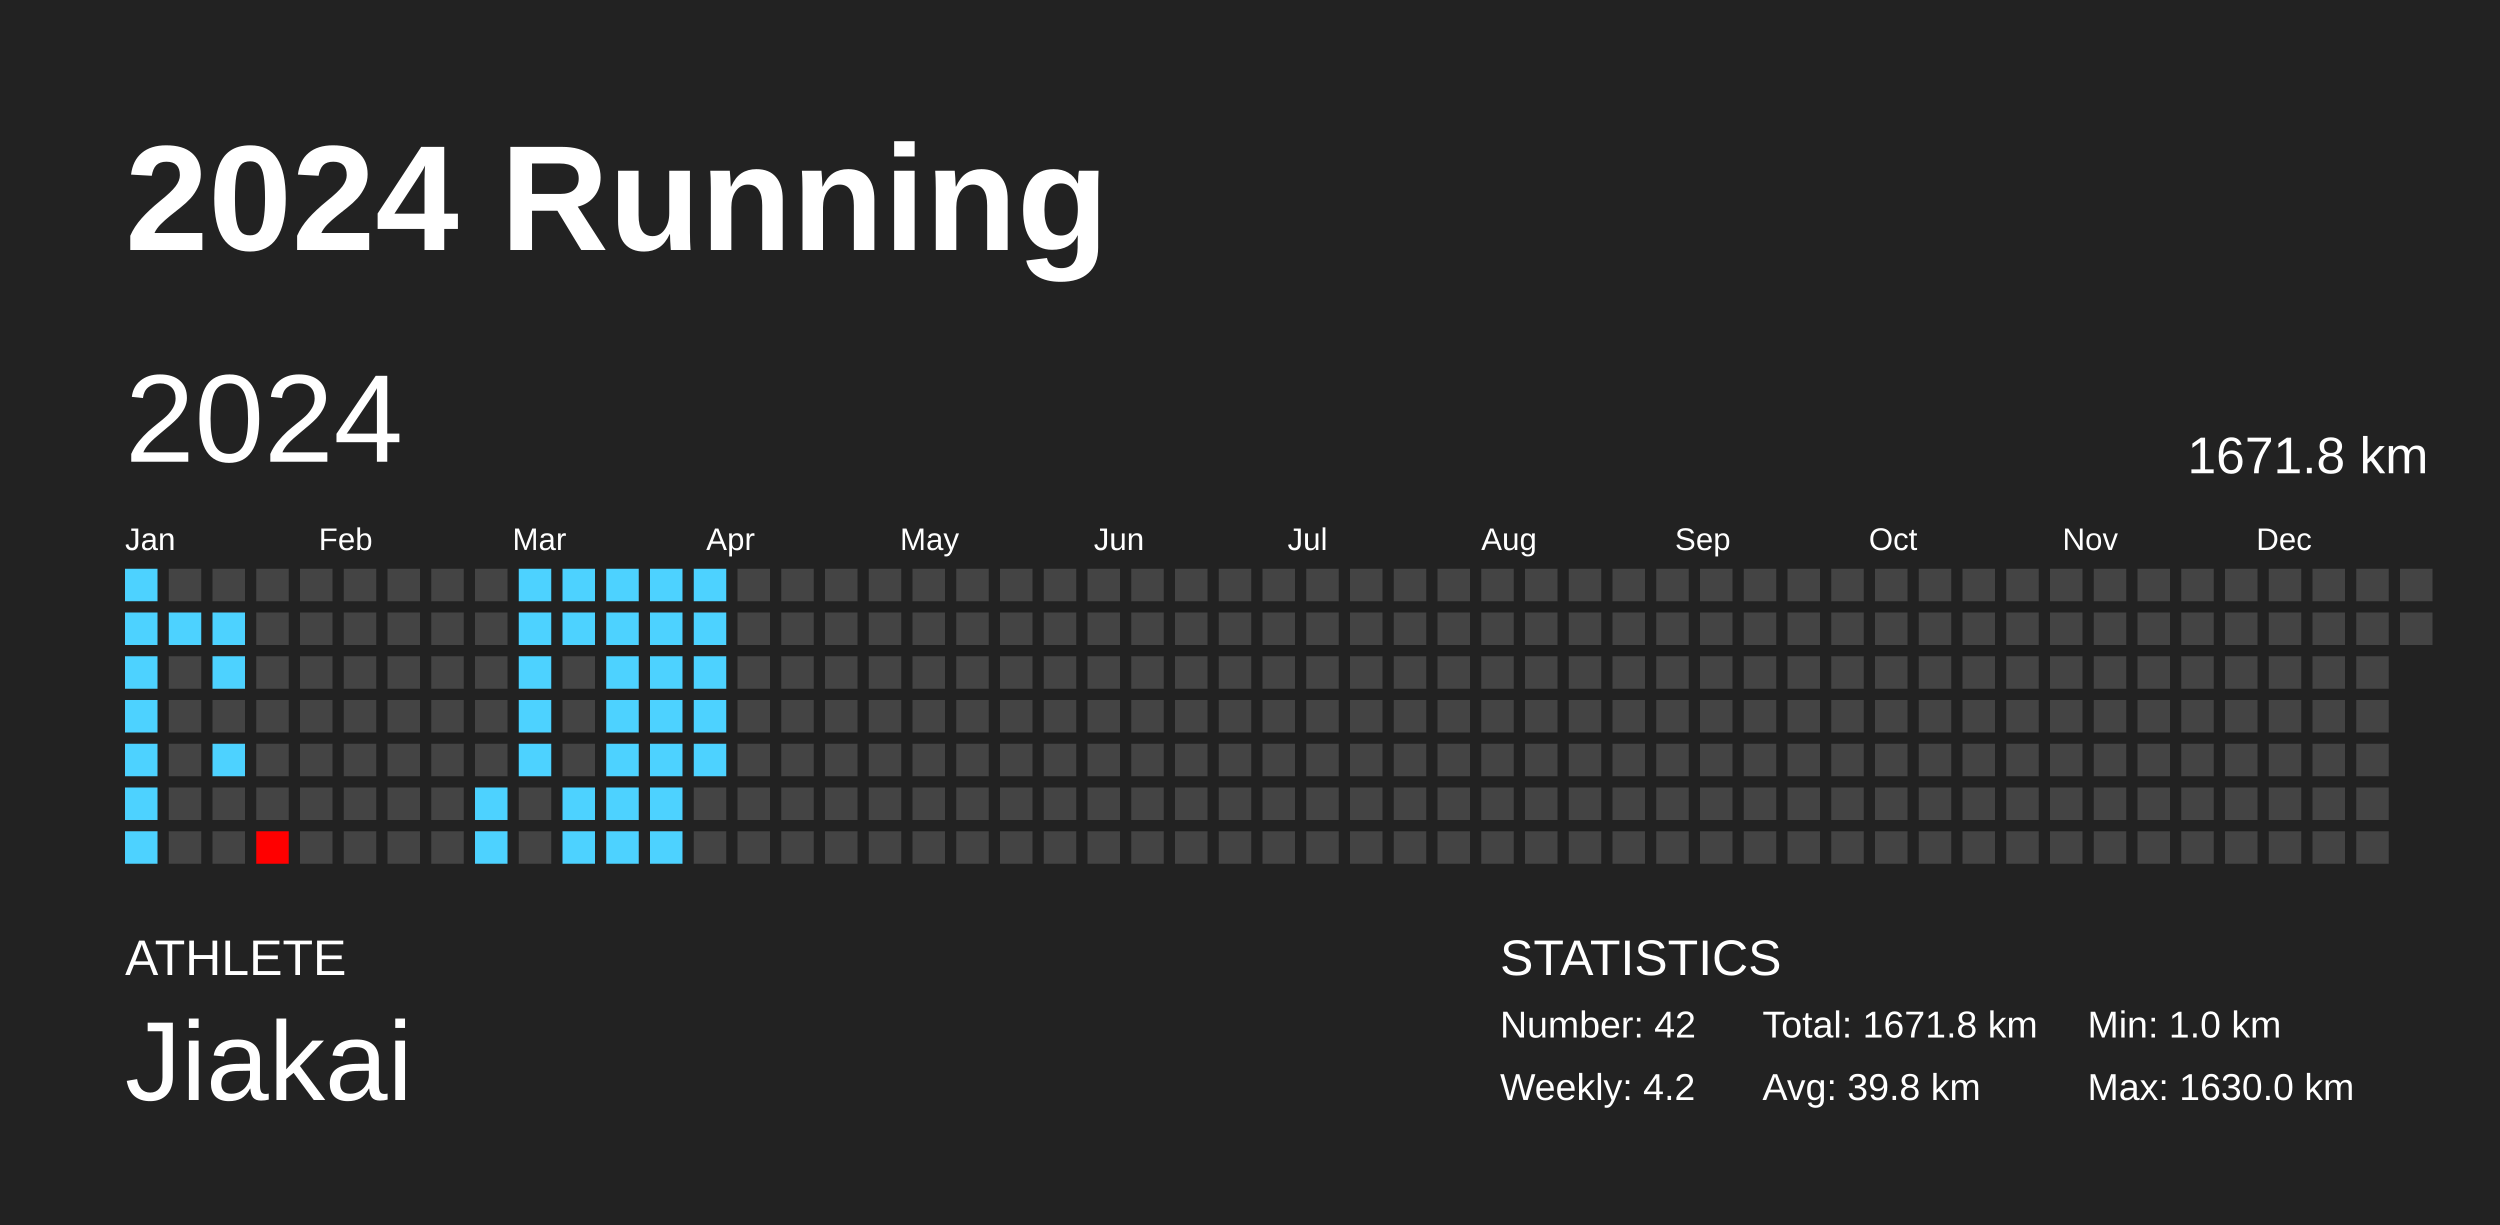
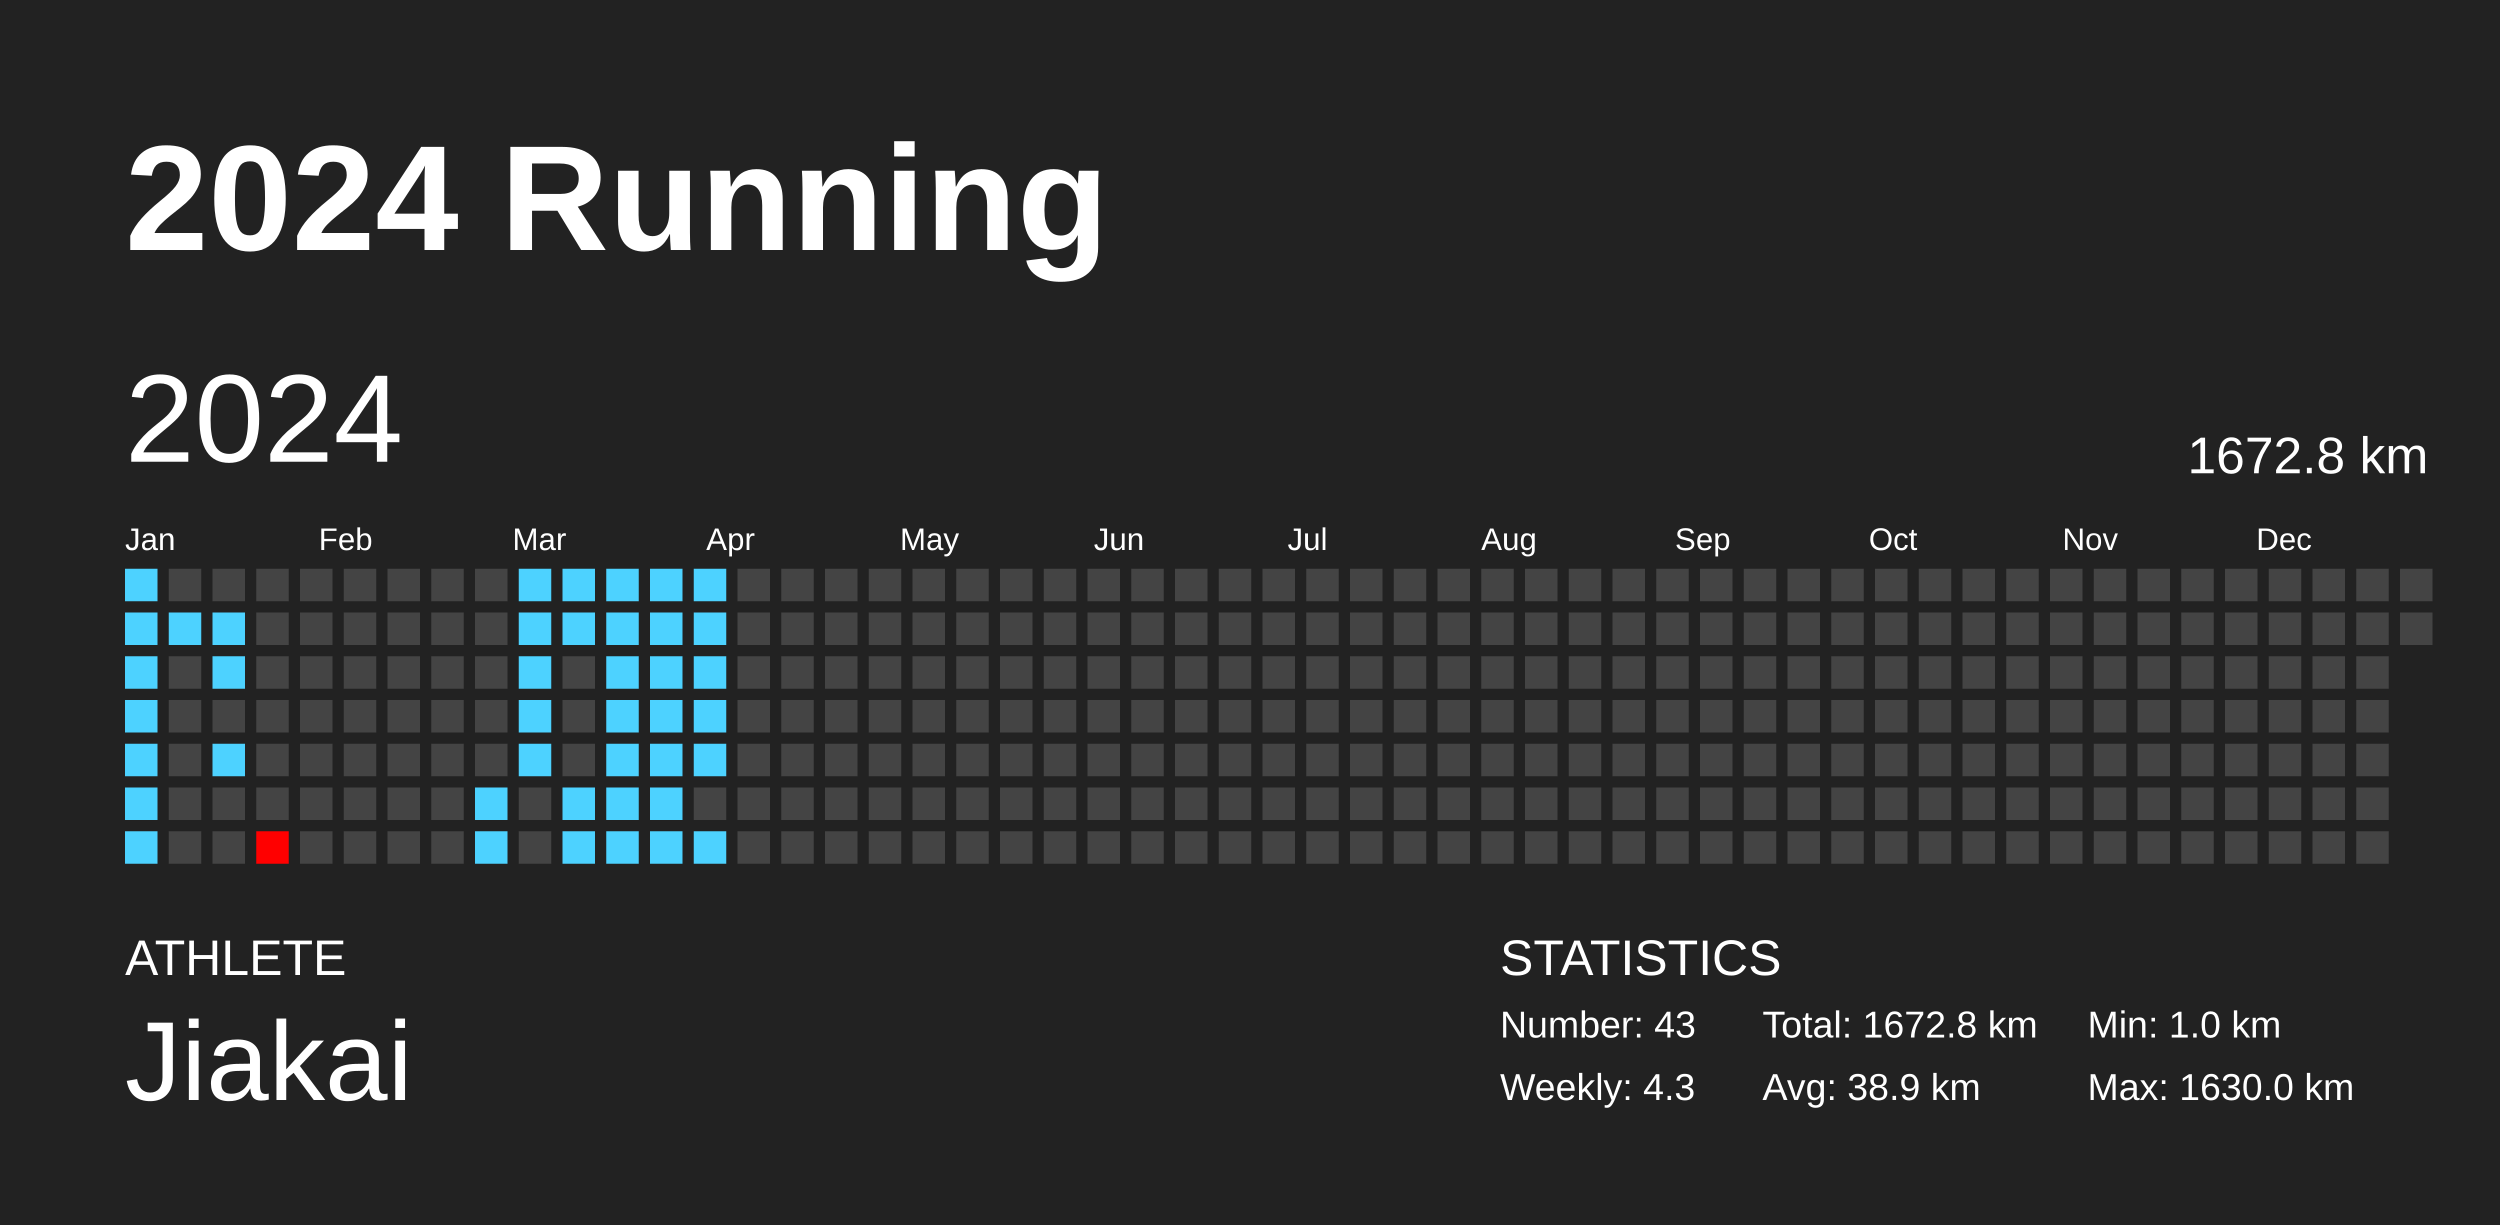
<svg xmlns="http://www.w3.org/2000/svg" baseProfile="full" height="98mm" version="1.1" viewBox="0,0,200,98" width="200mm">
  <defs />
  <rect fill="#222222" height="98" width="200" x="0" y="0" />
  <text fill="#FFFFFF" style="font-size:12px; font-family:Arial; font-weight:bold;" x="10" y="20">2024 Running</text>
  <text fill="#FFFFFF" style="font-size:4px; font-family:Arial" x="10" y="78">ATHLETE</text>
  <text fill="#FFFFFF" style="font-size:9px; font-family:Arial" x="10" y="88">Jiakai</text>
  <text fill="#FFFFFF" style="font-size:4px; font-family:Arial" x="120" y="78">STATISTICS</text>
-   <text fill="#FFFFFF" style="font-size:3px; font-family:Arial" x="120" y="83">Number: 42</text>
-   <text fill="#FFFFFF" style="font-size:3px; font-family:Arial" x="120" y="88">Weekly: 4.2</text>
-   <text fill="#FFFFFF" style="font-size:3px; font-family:Arial" x="141" y="83">Total: 1671.8 km</text>
-   <text fill="#FFFFFF" style="font-size:3px; font-family:Arial" x="141" y="88">Avg: 39.8 km</text>
+   <text fill="#FFFFFF" style="font-size:3px; font-family:Arial" x="120" y="83">Number: 43</text>
+   <text fill="#FFFFFF" style="font-size:3px; font-family:Arial" x="120" y="88">Weekly: 4.3</text>
+   <text fill="#FFFFFF" style="font-size:3px; font-family:Arial" x="141" y="83">Total: 1672.8 km</text>
+   <text fill="#FFFFFF" style="font-size:3px; font-family:Arial" x="141" y="88">Avg: 38.9 km</text>
  <text fill="#FFFFFF" style="font-size:3px; font-family:Arial" x="167" y="83">Min: 1.0 km</text>
  <text fill="#FFFFFF" style="font-size:3px; font-family:Arial" x="167" y="88">Max: 1630.0 km</text>
  <text dominant-baseline="hanging" fill="#FFFFFF" style="font-size:10.0px; font-family:Arial;" x="10" y="30">2024</text>
-   <text dominant-baseline="hanging" fill="#FFFFFF" style="font-size:4.125px; font-family:Arial;" x="175" y="35">1671.8 km</text>
+   <text dominant-baseline="hanging" fill="#FFFFFF" style="font-size:4.125px; font-family:Arial;" x="175" y="35">1672.8 km</text>
  <text fill="#FFFFFF" style="font-size:2.5px; font-family:Arial" x="10.0" y="44">Jan</text>
  <text fill="#FFFFFF" style="font-size:2.5px; font-family:Arial" x="25.5" y="44">Feb</text>
  <text fill="#FFFFFF" style="font-size:2.5px; font-family:Arial" x="41.0" y="44">Mar</text>
  <text fill="#FFFFFF" style="font-size:2.5px; font-family:Arial" x="56.5" y="44">Apr</text>
  <text fill="#FFFFFF" style="font-size:2.5px; font-family:Arial" x="72.0" y="44">May</text>
  <text fill="#FFFFFF" style="font-size:2.5px; font-family:Arial" x="87.5" y="44">Jun</text>
  <text fill="#FFFFFF" style="font-size:2.5px; font-family:Arial" x="103.0" y="44">Jul</text>
  <text fill="#FFFFFF" style="font-size:2.5px; font-family:Arial" x="118.5" y="44">Aug</text>
  <text fill="#FFFFFF" style="font-size:2.5px; font-family:Arial" x="134.0" y="44">Sep</text>
  <text fill="#FFFFFF" style="font-size:2.5px; font-family:Arial" x="149.5" y="44">Oct</text>
  <text fill="#FFFFFF" style="font-size:2.5px; font-family:Arial" x="165.0" y="44">Nov</text>
  <text fill="#FFFFFF" style="font-size:2.5px; font-family:Arial" x="180.5" y="44">Dec</text>
  <rect fill="#4dd2ff" height="2.6" width="2.6" x="10.0" y="45.5" />
  <rect fill="#4dd2ff" height="2.6" width="2.6" x="10.0" y="49.0" />
  <rect fill="#4dd2ff" height="2.6" width="2.6" x="10.0" y="52.5" />
  <rect fill="#4dd2ff" height="2.6" width="2.6" x="10.0" y="56.0" />
  <rect fill="#4dd2ff" height="2.6" width="2.6" x="10.0" y="59.5" />
  <rect fill="#4dd2ff" height="2.6" width="2.6" x="10.0" y="63.0" />
  <rect fill="#4dd2ff" height="2.6" width="2.6" x="10.0" y="66.5" />
  <rect fill="#444444" height="2.6" width="2.6" x="13.5" y="45.5" />
  <rect fill="#4dd2ff" height="2.6" width="2.6" x="13.5" y="49.0" />
  <rect fill="#444444" height="2.6" width="2.6" x="13.5" y="52.5" />
  <rect fill="#444444" height="2.6" width="2.6" x="13.5" y="56.0" />
  <rect fill="#444444" height="2.6" width="2.6" x="13.5" y="59.5" />
  <rect fill="#444444" height="2.6" width="2.6" x="13.5" y="63.0" />
  <rect fill="#444444" height="2.6" width="2.6" x="13.5" y="66.5" />
  <rect fill="#444444" height="2.6" width="2.6" x="17.0" y="45.5" />
  <rect fill="#4dd2ff" height="2.6" width="2.6" x="17.0" y="49.0" />
  <rect fill="#4dd2ff" height="2.6" width="2.6" x="17.0" y="52.5" />
  <rect fill="#444444" height="2.6" width="2.6" x="17.0" y="56.0" />
  <rect fill="#4dd2ff" height="2.6" width="2.6" x="17.0" y="59.5" />
  <rect fill="#444444" height="2.6" width="2.6" x="17.0" y="63.0" />
  <rect fill="#444444" height="2.6" width="2.6" x="17.0" y="66.5" />
  <rect fill="#444444" height="2.6" width="2.6" x="20.5" y="45.5" />
  <rect fill="#444444" height="2.6" width="2.6" x="20.5" y="49.0" />
  <rect fill="#444444" height="2.6" width="2.6" x="20.5" y="52.5" />
  <rect fill="#444444" height="2.6" width="2.6" x="20.5" y="56.0" />
  <rect fill="#444444" height="2.6" width="2.6" x="20.5" y="59.5" />
  <rect fill="#444444" height="2.6" width="2.6" x="20.5" y="63.0" />
  <rect fill="red" height="2.6" width="2.6" x="20.5" y="66.5" />
  <rect fill="#444444" height="2.6" width="2.6" x="24.0" y="45.5" />
  <rect fill="#444444" height="2.6" width="2.6" x="24.0" y="49.0" />
  <rect fill="#444444" height="2.6" width="2.6" x="24.0" y="52.5" />
  <rect fill="#444444" height="2.6" width="2.6" x="24.0" y="56.0" />
  <rect fill="#444444" height="2.6" width="2.6" x="24.0" y="59.5" />
  <rect fill="#444444" height="2.6" width="2.6" x="24.0" y="63.0" />
  <rect fill="#444444" height="2.6" width="2.6" x="24.0" y="66.5" />
  <rect fill="#444444" height="2.6" width="2.6" x="27.5" y="45.5" />
  <rect fill="#444444" height="2.6" width="2.6" x="27.5" y="49.0" />
  <rect fill="#444444" height="2.6" width="2.6" x="27.5" y="52.5" />
  <rect fill="#444444" height="2.6" width="2.6" x="27.5" y="56.0" />
  <rect fill="#444444" height="2.6" width="2.6" x="27.5" y="59.5" />
  <rect fill="#444444" height="2.6" width="2.6" x="27.5" y="63.0" />
  <rect fill="#444444" height="2.6" width="2.6" x="27.5" y="66.5" />
  <rect fill="#444444" height="2.6" width="2.6" x="31.0" y="45.5" />
  <rect fill="#444444" height="2.6" width="2.6" x="31.0" y="49.0" />
  <rect fill="#444444" height="2.6" width="2.6" x="31.0" y="52.5" />
  <rect fill="#444444" height="2.6" width="2.6" x="31.0" y="56.0" />
  <rect fill="#444444" height="2.6" width="2.6" x="31.0" y="59.5" />
  <rect fill="#444444" height="2.6" width="2.6" x="31.0" y="63.0" />
  <rect fill="#444444" height="2.6" width="2.6" x="31.0" y="66.5" />
  <rect fill="#444444" height="2.6" width="2.6" x="34.5" y="45.5" />
  <rect fill="#444444" height="2.6" width="2.6" x="34.5" y="49.0" />
  <rect fill="#444444" height="2.6" width="2.6" x="34.5" y="52.5" />
  <rect fill="#444444" height="2.6" width="2.6" x="34.5" y="56.0" />
  <rect fill="#444444" height="2.6" width="2.6" x="34.5" y="59.5" />
  <rect fill="#444444" height="2.6" width="2.6" x="34.5" y="63.0" />
  <rect fill="#444444" height="2.6" width="2.6" x="34.5" y="66.5" />
  <rect fill="#444444" height="2.6" width="2.6" x="38.0" y="45.5" />
  <rect fill="#444444" height="2.6" width="2.6" x="38.0" y="49.0" />
  <rect fill="#444444" height="2.6" width="2.6" x="38.0" y="52.5" />
  <rect fill="#444444" height="2.6" width="2.6" x="38.0" y="56.0" />
  <rect fill="#444444" height="2.6" width="2.6" x="38.0" y="59.5" />
  <rect fill="#4dd2ff" height="2.6" width="2.6" x="38.0" y="63.0" />
  <rect fill="#4dd2ff" height="2.6" width="2.6" x="38.0" y="66.5" />
  <rect fill="#4dd2ff" height="2.6" width="2.6" x="41.5" y="45.5" />
  <rect fill="#4dd2ff" height="2.6" width="2.6" x="41.5" y="49.0" />
  <rect fill="#4dd2ff" height="2.6" width="2.6" x="41.5" y="52.5" />
  <rect fill="#4dd2ff" height="2.6" width="2.6" x="41.5" y="56.0" />
  <rect fill="#4dd2ff" height="2.6" width="2.6" x="41.5" y="59.5" />
  <rect fill="#444444" height="2.6" width="2.6" x="41.5" y="63.0" />
  <rect fill="#444444" height="2.6" width="2.6" x="41.5" y="66.5" />
  <rect fill="#4dd2ff" height="2.6" width="2.6" x="45.0" y="45.5" />
  <rect fill="#4dd2ff" height="2.6" width="2.6" x="45.0" y="49.0" />
  <rect fill="#444444" height="2.6" width="2.6" x="45.0" y="52.5" />
  <rect fill="#444444" height="2.6" width="2.6" x="45.0" y="56.0" />
  <rect fill="#444444" height="2.6" width="2.6" x="45.0" y="59.5" />
  <rect fill="#4dd2ff" height="2.6" width="2.6" x="45.0" y="63.0" />
  <rect fill="#4dd2ff" height="2.6" width="2.6" x="45.0" y="66.5" />
  <rect fill="#4dd2ff" height="2.6" width="2.6" x="48.5" y="45.5" />
  <rect fill="#4dd2ff" height="2.6" width="2.6" x="48.5" y="49.0" />
  <rect fill="#4dd2ff" height="2.6" width="2.6" x="48.5" y="52.5" />
  <rect fill="#4dd2ff" height="2.6" width="2.6" x="48.5" y="56.0" />
  <rect fill="#4dd2ff" height="2.6" width="2.6" x="48.5" y="59.5" />
  <rect fill="#4dd2ff" height="2.6" width="2.6" x="48.5" y="63.0" />
  <rect fill="#4dd2ff" height="2.6" width="2.6" x="48.5" y="66.5" />
  <rect fill="#4dd2ff" height="2.6" width="2.6" x="52.0" y="45.5" />
  <rect fill="#4dd2ff" height="2.6" width="2.6" x="52.0" y="49.0" />
  <rect fill="#4dd2ff" height="2.6" width="2.6" x="52.0" y="52.5" />
  <rect fill="#4dd2ff" height="2.6" width="2.6" x="52.0" y="56.0" />
  <rect fill="#4dd2ff" height="2.6" width="2.6" x="52.0" y="59.5" />
  <rect fill="#4dd2ff" height="2.6" width="2.6" x="52.0" y="63.0" />
  <rect fill="#4dd2ff" height="2.6" width="2.6" x="52.0" y="66.5" />
  <rect fill="#4dd2ff" height="2.6" width="2.6" x="55.5" y="45.5" />
  <rect fill="#4dd2ff" height="2.6" width="2.6" x="55.5" y="49.0" />
  <rect fill="#4dd2ff" height="2.6" width="2.6" x="55.5" y="52.5" />
  <rect fill="#4dd2ff" height="2.6" width="2.6" x="55.5" y="56.0" />
  <rect fill="#4dd2ff" height="2.6" width="2.6" x="55.5" y="59.5" />
  <rect fill="#444444" height="2.6" width="2.6" x="55.5" y="63.0" />
-   <rect fill="#444444" height="2.6" width="2.6" x="55.5" y="66.5" />
+   <rect fill="#4dd2ff" height="2.6" width="2.6" x="55.5" y="66.5" />
  <rect fill="#444444" height="2.6" width="2.6" x="59.0" y="45.5" />
  <rect fill="#444444" height="2.6" width="2.6" x="59.0" y="49.0" />
  <rect fill="#444444" height="2.6" width="2.6" x="59.0" y="52.5" />
  <rect fill="#444444" height="2.6" width="2.6" x="59.0" y="56.0" />
  <rect fill="#444444" height="2.6" width="2.6" x="59.0" y="59.5" />
  <rect fill="#444444" height="2.6" width="2.6" x="59.0" y="63.0" />
  <rect fill="#444444" height="2.6" width="2.6" x="59.0" y="66.5" />
  <rect fill="#444444" height="2.6" width="2.6" x="62.5" y="45.5" />
  <rect fill="#444444" height="2.6" width="2.6" x="62.5" y="49.0" />
  <rect fill="#444444" height="2.6" width="2.6" x="62.5" y="52.5" />
  <rect fill="#444444" height="2.6" width="2.6" x="62.5" y="56.0" />
  <rect fill="#444444" height="2.6" width="2.6" x="62.5" y="59.5" />
  <rect fill="#444444" height="2.6" width="2.6" x="62.5" y="63.0" />
  <rect fill="#444444" height="2.6" width="2.6" x="62.5" y="66.5" />
  <rect fill="#444444" height="2.6" width="2.6" x="66.0" y="45.5" />
  <rect fill="#444444" height="2.6" width="2.6" x="66.0" y="49.0" />
  <rect fill="#444444" height="2.6" width="2.6" x="66.0" y="52.5" />
  <rect fill="#444444" height="2.6" width="2.6" x="66.0" y="56.0" />
  <rect fill="#444444" height="2.6" width="2.6" x="66.0" y="59.5" />
  <rect fill="#444444" height="2.6" width="2.6" x="66.0" y="63.0" />
  <rect fill="#444444" height="2.6" width="2.6" x="66.0" y="66.5" />
  <rect fill="#444444" height="2.6" width="2.6" x="69.5" y="45.5" />
  <rect fill="#444444" height="2.6" width="2.6" x="69.5" y="49.0" />
  <rect fill="#444444" height="2.6" width="2.6" x="69.5" y="52.5" />
  <rect fill="#444444" height="2.6" width="2.6" x="69.5" y="56.0" />
  <rect fill="#444444" height="2.6" width="2.6" x="69.5" y="59.5" />
  <rect fill="#444444" height="2.6" width="2.6" x="69.5" y="63.0" />
  <rect fill="#444444" height="2.6" width="2.6" x="69.5" y="66.5" />
  <rect fill="#444444" height="2.6" width="2.6" x="73.0" y="45.5" />
  <rect fill="#444444" height="2.6" width="2.6" x="73.0" y="49.0" />
  <rect fill="#444444" height="2.6" width="2.6" x="73.0" y="52.5" />
  <rect fill="#444444" height="2.6" width="2.6" x="73.0" y="56.0" />
  <rect fill="#444444" height="2.6" width="2.6" x="73.0" y="59.5" />
  <rect fill="#444444" height="2.6" width="2.6" x="73.0" y="63.0" />
  <rect fill="#444444" height="2.6" width="2.6" x="73.0" y="66.5" />
  <rect fill="#444444" height="2.6" width="2.6" x="76.5" y="45.5" />
  <rect fill="#444444" height="2.6" width="2.6" x="76.5" y="49.0" />
  <rect fill="#444444" height="2.6" width="2.6" x="76.5" y="52.5" />
  <rect fill="#444444" height="2.6" width="2.6" x="76.5" y="56.0" />
  <rect fill="#444444" height="2.6" width="2.6" x="76.5" y="59.5" />
  <rect fill="#444444" height="2.6" width="2.6" x="76.5" y="63.0" />
  <rect fill="#444444" height="2.6" width="2.6" x="76.5" y="66.5" />
  <rect fill="#444444" height="2.6" width="2.6" x="80.0" y="45.5" />
  <rect fill="#444444" height="2.6" width="2.6" x="80.0" y="49.0" />
  <rect fill="#444444" height="2.6" width="2.6" x="80.0" y="52.5" />
  <rect fill="#444444" height="2.6" width="2.6" x="80.0" y="56.0" />
  <rect fill="#444444" height="2.6" width="2.6" x="80.0" y="59.5" />
  <rect fill="#444444" height="2.6" width="2.6" x="80.0" y="63.0" />
  <rect fill="#444444" height="2.6" width="2.6" x="80.0" y="66.5" />
  <rect fill="#444444" height="2.6" width="2.6" x="83.5" y="45.5" />
  <rect fill="#444444" height="2.6" width="2.6" x="83.5" y="49.0" />
  <rect fill="#444444" height="2.6" width="2.6" x="83.5" y="52.5" />
  <rect fill="#444444" height="2.6" width="2.6" x="83.5" y="56.0" />
  <rect fill="#444444" height="2.6" width="2.6" x="83.5" y="59.5" />
  <rect fill="#444444" height="2.6" width="2.6" x="83.5" y="63.0" />
  <rect fill="#444444" height="2.6" width="2.6" x="83.5" y="66.5" />
  <rect fill="#444444" height="2.6" width="2.6" x="87.0" y="45.5" />
  <rect fill="#444444" height="2.6" width="2.6" x="87.0" y="49.0" />
  <rect fill="#444444" height="2.6" width="2.6" x="87.0" y="52.5" />
  <rect fill="#444444" height="2.6" width="2.6" x="87.0" y="56.0" />
  <rect fill="#444444" height="2.6" width="2.6" x="87.0" y="59.5" />
  <rect fill="#444444" height="2.6" width="2.6" x="87.0" y="63.0" />
  <rect fill="#444444" height="2.6" width="2.6" x="87.0" y="66.5" />
  <rect fill="#444444" height="2.6" width="2.6" x="90.5" y="45.5" />
  <rect fill="#444444" height="2.6" width="2.6" x="90.5" y="49.0" />
  <rect fill="#444444" height="2.6" width="2.6" x="90.5" y="52.5" />
  <rect fill="#444444" height="2.6" width="2.6" x="90.5" y="56.0" />
  <rect fill="#444444" height="2.6" width="2.6" x="90.5" y="59.5" />
  <rect fill="#444444" height="2.6" width="2.6" x="90.5" y="63.0" />
  <rect fill="#444444" height="2.6" width="2.6" x="90.5" y="66.5" />
  <rect fill="#444444" height="2.6" width="2.6" x="94.0" y="45.5" />
  <rect fill="#444444" height="2.6" width="2.6" x="94.0" y="49.0" />
  <rect fill="#444444" height="2.6" width="2.6" x="94.0" y="52.5" />
  <rect fill="#444444" height="2.6" width="2.6" x="94.0" y="56.0" />
  <rect fill="#444444" height="2.6" width="2.6" x="94.0" y="59.5" />
  <rect fill="#444444" height="2.6" width="2.6" x="94.0" y="63.0" />
  <rect fill="#444444" height="2.6" width="2.6" x="94.0" y="66.5" />
  <rect fill="#444444" height="2.6" width="2.6" x="97.5" y="45.5" />
  <rect fill="#444444" height="2.6" width="2.6" x="97.5" y="49.0" />
  <rect fill="#444444" height="2.6" width="2.6" x="97.5" y="52.5" />
  <rect fill="#444444" height="2.6" width="2.6" x="97.5" y="56.0" />
  <rect fill="#444444" height="2.6" width="2.6" x="97.5" y="59.5" />
  <rect fill="#444444" height="2.6" width="2.6" x="97.5" y="63.0" />
  <rect fill="#444444" height="2.6" width="2.6" x="97.5" y="66.5" />
  <rect fill="#444444" height="2.6" width="2.6" x="101.0" y="45.5" />
  <rect fill="#444444" height="2.6" width="2.6" x="101.0" y="49.0" />
  <rect fill="#444444" height="2.6" width="2.6" x="101.0" y="52.5" />
  <rect fill="#444444" height="2.6" width="2.6" x="101.0" y="56.0" />
  <rect fill="#444444" height="2.6" width="2.6" x="101.0" y="59.5" />
  <rect fill="#444444" height="2.6" width="2.6" x="101.0" y="63.0" />
  <rect fill="#444444" height="2.6" width="2.6" x="101.0" y="66.5" />
  <rect fill="#444444" height="2.6" width="2.6" x="104.5" y="45.5" />
  <rect fill="#444444" height="2.6" width="2.6" x="104.5" y="49.0" />
  <rect fill="#444444" height="2.6" width="2.6" x="104.5" y="52.5" />
  <rect fill="#444444" height="2.6" width="2.6" x="104.5" y="56.0" />
  <rect fill="#444444" height="2.6" width="2.6" x="104.5" y="59.5" />
  <rect fill="#444444" height="2.6" width="2.6" x="104.5" y="63.0" />
  <rect fill="#444444" height="2.6" width="2.6" x="104.5" y="66.5" />
  <rect fill="#444444" height="2.6" width="2.6" x="108.0" y="45.5" />
  <rect fill="#444444" height="2.6" width="2.6" x="108.0" y="49.0" />
  <rect fill="#444444" height="2.6" width="2.6" x="108.0" y="52.5" />
  <rect fill="#444444" height="2.6" width="2.6" x="108.0" y="56.0" />
  <rect fill="#444444" height="2.6" width="2.6" x="108.0" y="59.5" />
  <rect fill="#444444" height="2.6" width="2.6" x="108.0" y="63.0" />
  <rect fill="#444444" height="2.6" width="2.6" x="108.0" y="66.5" />
  <rect fill="#444444" height="2.6" width="2.6" x="111.5" y="45.5" />
  <rect fill="#444444" height="2.6" width="2.6" x="111.5" y="49.0" />
  <rect fill="#444444" height="2.6" width="2.6" x="111.5" y="52.5" />
  <rect fill="#444444" height="2.6" width="2.6" x="111.5" y="56.0" />
  <rect fill="#444444" height="2.6" width="2.6" x="111.5" y="59.5" />
  <rect fill="#444444" height="2.6" width="2.6" x="111.5" y="63.0" />
  <rect fill="#444444" height="2.6" width="2.6" x="111.5" y="66.5" />
  <rect fill="#444444" height="2.6" width="2.6" x="115.0" y="45.5" />
  <rect fill="#444444" height="2.6" width="2.6" x="115.0" y="49.0" />
  <rect fill="#444444" height="2.6" width="2.6" x="115.0" y="52.5" />
  <rect fill="#444444" height="2.6" width="2.6" x="115.0" y="56.0" />
  <rect fill="#444444" height="2.6" width="2.6" x="115.0" y="59.5" />
  <rect fill="#444444" height="2.6" width="2.6" x="115.0" y="63.0" />
  <rect fill="#444444" height="2.6" width="2.6" x="115.0" y="66.5" />
  <rect fill="#444444" height="2.6" width="2.6" x="118.5" y="45.5" />
  <rect fill="#444444" height="2.6" width="2.6" x="118.5" y="49.0" />
  <rect fill="#444444" height="2.6" width="2.6" x="118.5" y="52.5" />
  <rect fill="#444444" height="2.6" width="2.6" x="118.5" y="56.0" />
  <rect fill="#444444" height="2.6" width="2.6" x="118.5" y="59.5" />
  <rect fill="#444444" height="2.6" width="2.6" x="118.5" y="63.0" />
  <rect fill="#444444" height="2.6" width="2.6" x="118.5" y="66.5" />
  <rect fill="#444444" height="2.6" width="2.6" x="122.0" y="45.5" />
  <rect fill="#444444" height="2.6" width="2.6" x="122.0" y="49.0" />
  <rect fill="#444444" height="2.6" width="2.6" x="122.0" y="52.5" />
  <rect fill="#444444" height="2.6" width="2.6" x="122.0" y="56.0" />
  <rect fill="#444444" height="2.6" width="2.6" x="122.0" y="59.5" />
  <rect fill="#444444" height="2.6" width="2.6" x="122.0" y="63.0" />
  <rect fill="#444444" height="2.6" width="2.6" x="122.0" y="66.5" />
  <rect fill="#444444" height="2.6" width="2.6" x="125.5" y="45.5" />
  <rect fill="#444444" height="2.6" width="2.6" x="125.5" y="49.0" />
  <rect fill="#444444" height="2.6" width="2.6" x="125.5" y="52.5" />
  <rect fill="#444444" height="2.6" width="2.6" x="125.5" y="56.0" />
  <rect fill="#444444" height="2.6" width="2.6" x="125.5" y="59.5" />
  <rect fill="#444444" height="2.6" width="2.6" x="125.5" y="63.0" />
  <rect fill="#444444" height="2.6" width="2.6" x="125.5" y="66.5" />
  <rect fill="#444444" height="2.6" width="2.6" x="129.0" y="45.5" />
  <rect fill="#444444" height="2.6" width="2.6" x="129.0" y="49.0" />
  <rect fill="#444444" height="2.6" width="2.6" x="129.0" y="52.5" />
  <rect fill="#444444" height="2.6" width="2.6" x="129.0" y="56.0" />
  <rect fill="#444444" height="2.6" width="2.6" x="129.0" y="59.5" />
  <rect fill="#444444" height="2.6" width="2.6" x="129.0" y="63.0" />
  <rect fill="#444444" height="2.6" width="2.6" x="129.0" y="66.5" />
  <rect fill="#444444" height="2.6" width="2.6" x="132.5" y="45.5" />
  <rect fill="#444444" height="2.6" width="2.6" x="132.5" y="49.0" />
  <rect fill="#444444" height="2.6" width="2.6" x="132.5" y="52.5" />
  <rect fill="#444444" height="2.6" width="2.6" x="132.5" y="56.0" />
  <rect fill="#444444" height="2.6" width="2.6" x="132.5" y="59.5" />
  <rect fill="#444444" height="2.6" width="2.6" x="132.5" y="63.0" />
  <rect fill="#444444" height="2.6" width="2.6" x="132.5" y="66.5" />
  <rect fill="#444444" height="2.6" width="2.6" x="136.0" y="45.5" />
  <rect fill="#444444" height="2.6" width="2.6" x="136.0" y="49.0" />
  <rect fill="#444444" height="2.6" width="2.6" x="136.0" y="52.5" />
  <rect fill="#444444" height="2.6" width="2.6" x="136.0" y="56.0" />
  <rect fill="#444444" height="2.6" width="2.6" x="136.0" y="59.5" />
  <rect fill="#444444" height="2.6" width="2.6" x="136.0" y="63.0" />
  <rect fill="#444444" height="2.6" width="2.6" x="136.0" y="66.5" />
  <rect fill="#444444" height="2.6" width="2.6" x="139.5" y="45.5" />
  <rect fill="#444444" height="2.6" width="2.6" x="139.5" y="49.0" />
  <rect fill="#444444" height="2.6" width="2.6" x="139.5" y="52.5" />
  <rect fill="#444444" height="2.6" width="2.6" x="139.5" y="56.0" />
  <rect fill="#444444" height="2.6" width="2.6" x="139.5" y="59.5" />
  <rect fill="#444444" height="2.6" width="2.6" x="139.5" y="63.0" />
  <rect fill="#444444" height="2.6" width="2.6" x="139.5" y="66.5" />
  <rect fill="#444444" height="2.6" width="2.6" x="143.0" y="45.5" />
  <rect fill="#444444" height="2.6" width="2.6" x="143.0" y="49.0" />
  <rect fill="#444444" height="2.6" width="2.6" x="143.0" y="52.5" />
  <rect fill="#444444" height="2.6" width="2.6" x="143.0" y="56.0" />
  <rect fill="#444444" height="2.6" width="2.6" x="143.0" y="59.5" />
  <rect fill="#444444" height="2.6" width="2.6" x="143.0" y="63.0" />
  <rect fill="#444444" height="2.6" width="2.6" x="143.0" y="66.5" />
  <rect fill="#444444" height="2.6" width="2.6" x="146.5" y="45.5" />
  <rect fill="#444444" height="2.6" width="2.6" x="146.5" y="49.0" />
  <rect fill="#444444" height="2.6" width="2.6" x="146.5" y="52.5" />
  <rect fill="#444444" height="2.6" width="2.6" x="146.5" y="56.0" />
  <rect fill="#444444" height="2.6" width="2.6" x="146.5" y="59.5" />
  <rect fill="#444444" height="2.6" width="2.6" x="146.5" y="63.0" />
  <rect fill="#444444" height="2.6" width="2.6" x="146.5" y="66.5" />
  <rect fill="#444444" height="2.6" width="2.6" x="150.0" y="45.5" />
  <rect fill="#444444" height="2.6" width="2.6" x="150.0" y="49.0" />
  <rect fill="#444444" height="2.6" width="2.6" x="150.0" y="52.5" />
  <rect fill="#444444" height="2.6" width="2.6" x="150.0" y="56.0" />
  <rect fill="#444444" height="2.6" width="2.6" x="150.0" y="59.5" />
  <rect fill="#444444" height="2.6" width="2.6" x="150.0" y="63.0" />
  <rect fill="#444444" height="2.6" width="2.6" x="150.0" y="66.5" />
  <rect fill="#444444" height="2.6" width="2.6" x="153.5" y="45.5" />
  <rect fill="#444444" height="2.6" width="2.6" x="153.5" y="49.0" />
  <rect fill="#444444" height="2.6" width="2.6" x="153.5" y="52.5" />
  <rect fill="#444444" height="2.6" width="2.6" x="153.5" y="56.0" />
  <rect fill="#444444" height="2.6" width="2.6" x="153.5" y="59.5" />
  <rect fill="#444444" height="2.6" width="2.6" x="153.5" y="63.0" />
  <rect fill="#444444" height="2.6" width="2.6" x="153.5" y="66.5" />
  <rect fill="#444444" height="2.6" width="2.6" x="157.0" y="45.5" />
  <rect fill="#444444" height="2.6" width="2.6" x="157.0" y="49.0" />
  <rect fill="#444444" height="2.6" width="2.6" x="157.0" y="52.5" />
  <rect fill="#444444" height="2.6" width="2.6" x="157.0" y="56.0" />
  <rect fill="#444444" height="2.6" width="2.6" x="157.0" y="59.5" />
  <rect fill="#444444" height="2.6" width="2.6" x="157.0" y="63.0" />
  <rect fill="#444444" height="2.6" width="2.6" x="157.0" y="66.5" />
  <rect fill="#444444" height="2.6" width="2.6" x="160.5" y="45.5" />
  <rect fill="#444444" height="2.6" width="2.6" x="160.5" y="49.0" />
  <rect fill="#444444" height="2.6" width="2.6" x="160.5" y="52.5" />
  <rect fill="#444444" height="2.6" width="2.6" x="160.5" y="56.0" />
  <rect fill="#444444" height="2.6" width="2.6" x="160.5" y="59.5" />
  <rect fill="#444444" height="2.6" width="2.6" x="160.5" y="63.0" />
  <rect fill="#444444" height="2.6" width="2.6" x="160.5" y="66.5" />
  <rect fill="#444444" height="2.6" width="2.6" x="164.0" y="45.5" />
  <rect fill="#444444" height="2.6" width="2.6" x="164.0" y="49.0" />
  <rect fill="#444444" height="2.6" width="2.6" x="164.0" y="52.5" />
  <rect fill="#444444" height="2.6" width="2.6" x="164.0" y="56.0" />
  <rect fill="#444444" height="2.6" width="2.6" x="164.0" y="59.5" />
  <rect fill="#444444" height="2.6" width="2.6" x="164.0" y="63.0" />
  <rect fill="#444444" height="2.6" width="2.6" x="164.0" y="66.5" />
  <rect fill="#444444" height="2.6" width="2.6" x="167.5" y="45.5" />
  <rect fill="#444444" height="2.6" width="2.6" x="167.5" y="49.0" />
  <rect fill="#444444" height="2.6" width="2.6" x="167.5" y="52.5" />
  <rect fill="#444444" height="2.6" width="2.6" x="167.5" y="56.0" />
  <rect fill="#444444" height="2.6" width="2.6" x="167.5" y="59.5" />
  <rect fill="#444444" height="2.6" width="2.6" x="167.5" y="63.0" />
  <rect fill="#444444" height="2.6" width="2.6" x="167.5" y="66.5" />
  <rect fill="#444444" height="2.6" width="2.6" x="171.0" y="45.5" />
  <rect fill="#444444" height="2.6" width="2.6" x="171.0" y="49.0" />
  <rect fill="#444444" height="2.6" width="2.6" x="171.0" y="52.5" />
  <rect fill="#444444" height="2.6" width="2.6" x="171.0" y="56.0" />
  <rect fill="#444444" height="2.6" width="2.6" x="171.0" y="59.5" />
  <rect fill="#444444" height="2.6" width="2.6" x="171.0" y="63.0" />
  <rect fill="#444444" height="2.6" width="2.6" x="171.0" y="66.5" />
  <rect fill="#444444" height="2.6" width="2.6" x="174.5" y="45.5" />
  <rect fill="#444444" height="2.6" width="2.6" x="174.5" y="49.0" />
  <rect fill="#444444" height="2.6" width="2.6" x="174.5" y="52.5" />
  <rect fill="#444444" height="2.6" width="2.6" x="174.5" y="56.0" />
  <rect fill="#444444" height="2.6" width="2.6" x="174.5" y="59.5" />
  <rect fill="#444444" height="2.6" width="2.6" x="174.5" y="63.0" />
  <rect fill="#444444" height="2.6" width="2.6" x="174.5" y="66.5" />
  <rect fill="#444444" height="2.6" width="2.6" x="178.0" y="45.5" />
  <rect fill="#444444" height="2.6" width="2.6" x="178.0" y="49.0" />
  <rect fill="#444444" height="2.6" width="2.6" x="178.0" y="52.5" />
  <rect fill="#444444" height="2.6" width="2.6" x="178.0" y="56.0" />
  <rect fill="#444444" height="2.6" width="2.6" x="178.0" y="59.5" />
  <rect fill="#444444" height="2.6" width="2.6" x="178.0" y="63.0" />
  <rect fill="#444444" height="2.6" width="2.6" x="178.0" y="66.5" />
  <rect fill="#444444" height="2.6" width="2.6" x="181.5" y="45.5" />
  <rect fill="#444444" height="2.6" width="2.6" x="181.5" y="49.0" />
  <rect fill="#444444" height="2.6" width="2.6" x="181.5" y="52.5" />
  <rect fill="#444444" height="2.6" width="2.6" x="181.5" y="56.0" />
  <rect fill="#444444" height="2.6" width="2.6" x="181.5" y="59.5" />
  <rect fill="#444444" height="2.6" width="2.6" x="181.5" y="63.0" />
  <rect fill="#444444" height="2.6" width="2.6" x="181.5" y="66.5" />
  <rect fill="#444444" height="2.6" width="2.6" x="185.0" y="45.5" />
  <rect fill="#444444" height="2.6" width="2.6" x="185.0" y="49.0" />
  <rect fill="#444444" height="2.6" width="2.6" x="185.0" y="52.5" />
  <rect fill="#444444" height="2.6" width="2.6" x="185.0" y="56.0" />
  <rect fill="#444444" height="2.6" width="2.6" x="185.0" y="59.5" />
  <rect fill="#444444" height="2.6" width="2.6" x="185.0" y="63.0" />
  <rect fill="#444444" height="2.6" width="2.6" x="185.0" y="66.5" />
  <rect fill="#444444" height="2.6" width="2.6" x="188.5" y="45.5" />
  <rect fill="#444444" height="2.6" width="2.6" x="188.5" y="49.0" />
  <rect fill="#444444" height="2.6" width="2.6" x="188.5" y="52.5" />
  <rect fill="#444444" height="2.6" width="2.6" x="188.5" y="56.0" />
  <rect fill="#444444" height="2.6" width="2.6" x="188.5" y="59.5" />
  <rect fill="#444444" height="2.6" width="2.6" x="188.5" y="63.0" />
  <rect fill="#444444" height="2.6" width="2.6" x="188.5" y="66.5" />
  <rect fill="#444444" height="2.6" width="2.6" x="192.0" y="45.5" />
  <rect fill="#444444" height="2.6" width="2.6" x="192.0" y="49.0" />
</svg>
